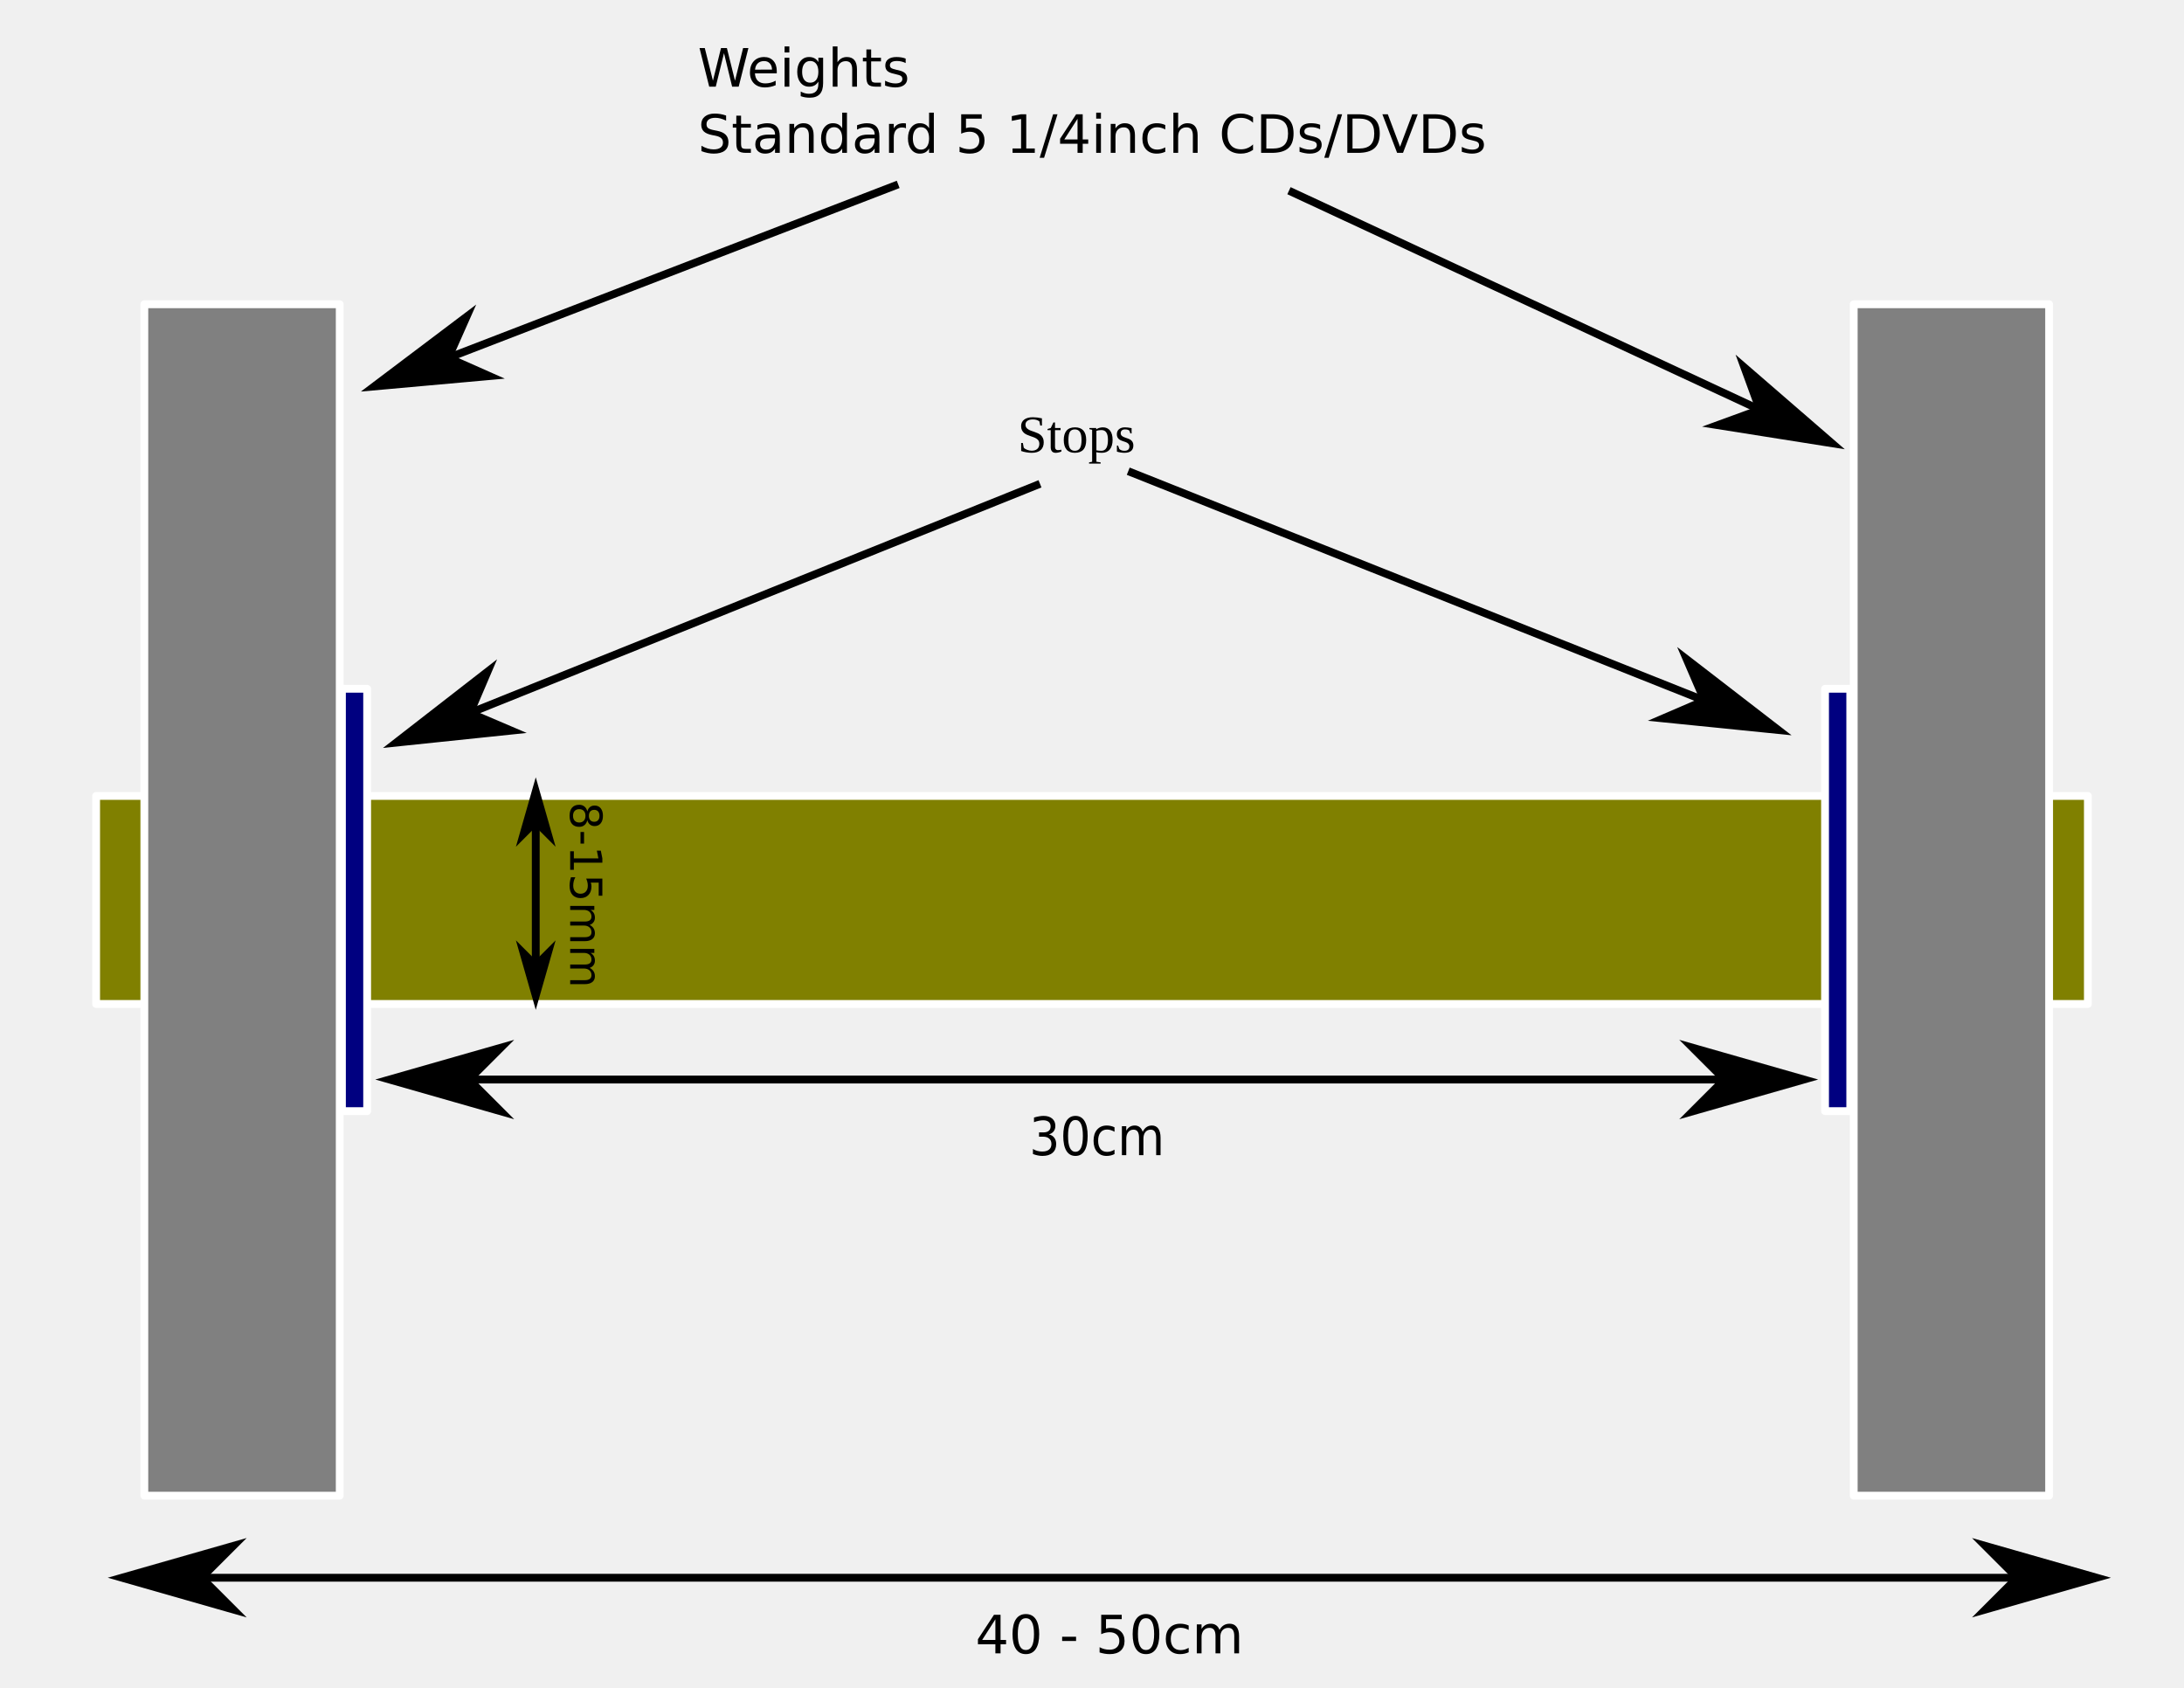
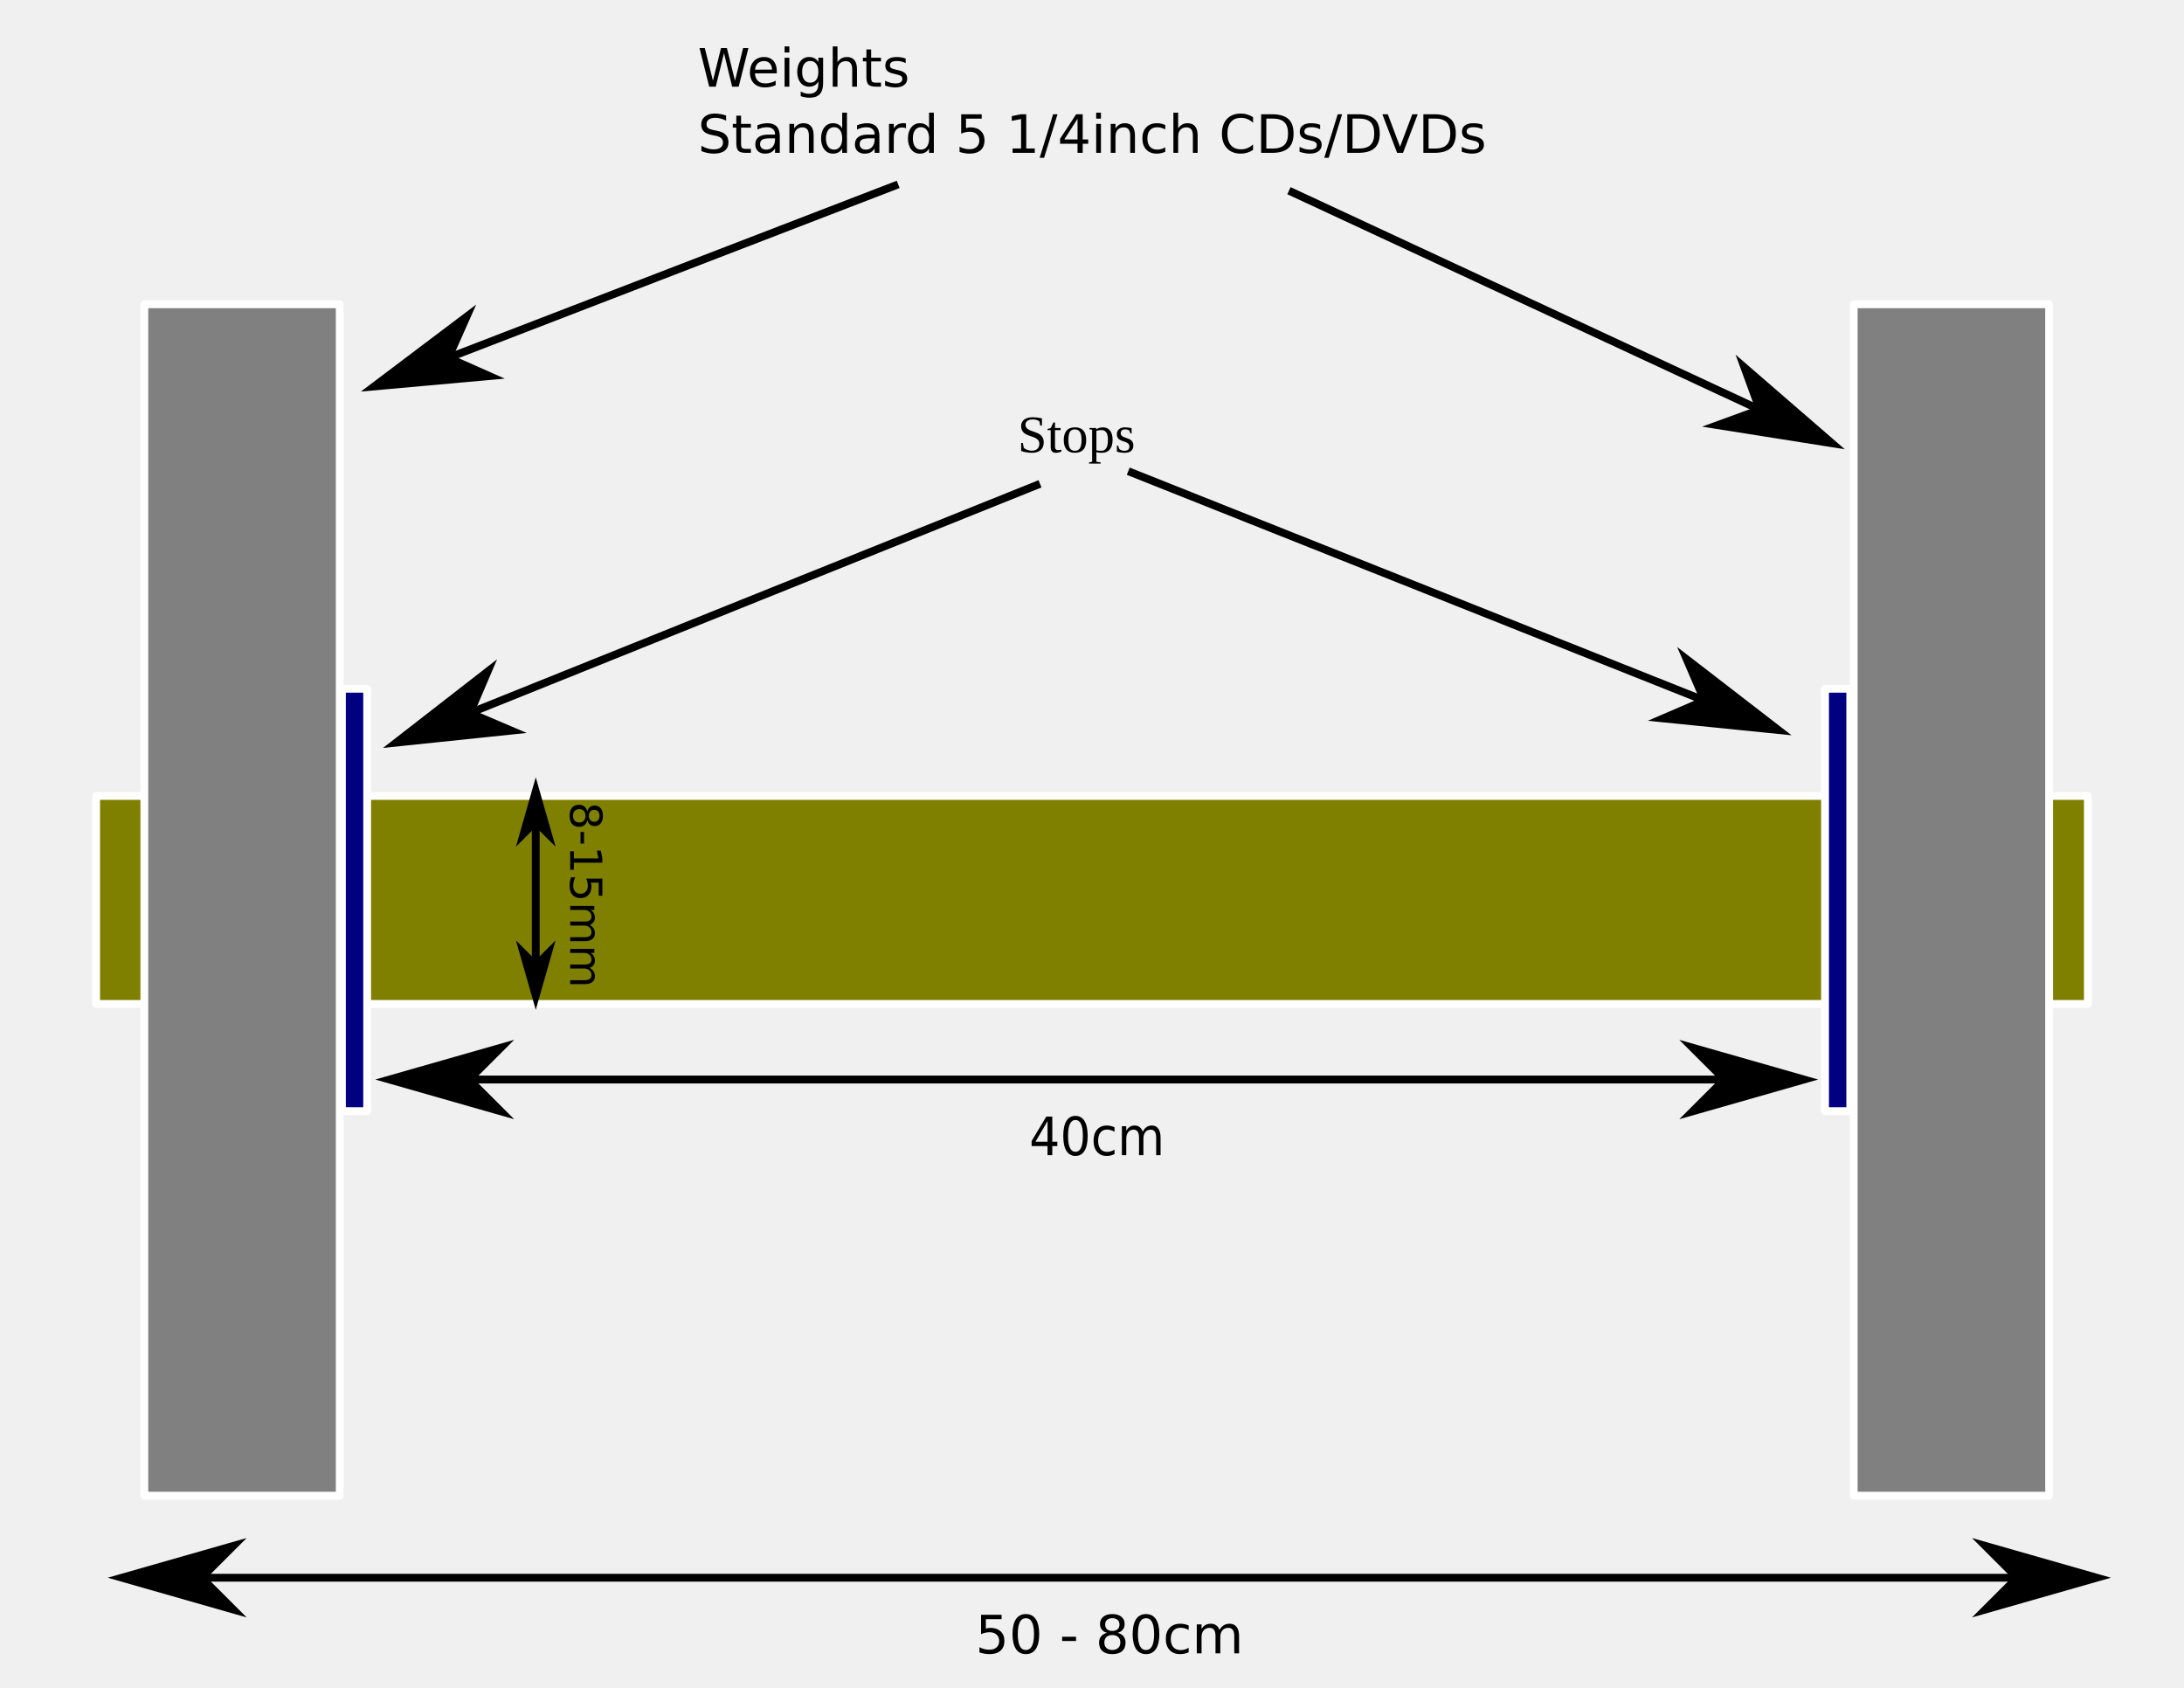
<svg xmlns="http://www.w3.org/2000/svg" width="990" height="765" id="svg2" version="1.0">
  <defs id="defs4">
    <marker orient="auto" refY="0.0" refX="0.0" id="Arrow1Mend" style="overflow:visible;">
      <path id="path2930" d="M 0.0,0.0 L 5.0,-5.0 L -12.5,0.0 L 5.0,5.0 L 0.0,0.0 z " style="fill-rule:evenodd;stroke:#000000;stroke-width:1.0pt;marker-start:none;" transform="scale(0.4) rotate(180) translate(10,0)" />
    </marker>
    <marker orient="auto" refY="0.0" refX="0.0" id="Arrow1Sstart" style="overflow:visible">
      <path id="path2927" d="M 0.0,0.0 L 5.0,-5.0 L -12.5,0.0 L 5.0,5.0 L 0.0,0.0 z " style="fill-rule:evenodd;stroke:#000000;stroke-width:1.0pt;marker-start:none" transform="scale(0.2) translate(6,0)" />
    </marker>
    <marker orient="auto" refY="0.0" refX="0.0" id="Arrow1Send" style="overflow:visible;">
      <path id="path2924" d="M 0.0,0.0 L 5.0,-5.0 L -12.5,0.0 L 5.0,5.0 L 0.0,0.0 z " style="fill-rule:evenodd;stroke:#000000;stroke-width:1.0pt;marker-start:none;" transform="scale(0.2) rotate(180) translate(6,0)" />
    </marker>
    <marker orient="auto" refY="0.0" refX="0.0" id="Arrow1Mstart" style="overflow:visible">
      <path id="path2933" d="M 0.0,0.0 L 5.0,-5.0 L -12.5,0.0 L 5.0,5.0 L 0.0,0.0 z " style="fill-rule:evenodd;stroke:#000000;stroke-width:1.0pt;marker-start:none" transform="scale(0.4) translate(10,0)" />
    </marker>
    <marker orient="auto" refY="0.0" refX="0.0" id="Arrow1Lend" style="overflow:visible;">
      <path id="path2936" d="M 0.0,0.0 L 5.0,-5.0 L -12.5,0.0 L 5.0,5.0 L 0.0,0.0 z " style="fill-rule:evenodd;stroke:#000000;stroke-width:1.0pt;marker-start:none;" transform="scale(0.8) rotate(180) translate(12.5,0)" />
    </marker>
    <marker orient="auto" refY="0.0" refX="0.0" id="Arrow1Lstart" style="overflow:visible">
      <path id="path2939" d="M 0.0,0.0 L 5.0,-5.0 L -12.5,0.0 L 5.0,5.0 L 0.0,0.0 z " style="fill-rule:evenodd;stroke:#000000;stroke-width:1.0pt;marker-start:none" transform="scale(0.8) translate(12.5,0)" />
    </marker>
  </defs>
  <g id="layer1">
    <rect style="fill:olive;fill-opacity:1;stroke:white;stroke-width:3.543;stroke-linejoin:round;stroke-miterlimit:4;stroke-dasharray:none;stroke-opacity:1" id="rect1872" width="902.857" height="94.286" x="43.571" y="360.757" />
    <rect style="fill:navy;fill-opacity:1;stroke:white;stroke-width:3.543;stroke-linejoin:round;stroke-miterlimit:4;stroke-dasharray:none;stroke-opacity:1" id="rect1874" width="11.429" height="191.429" x="155" y="312.185" />
    <rect style="fill:navy;fill-opacity:1;stroke:white;stroke-width:3.543;stroke-linejoin:round;stroke-miterlimit:4;stroke-dasharray:none;stroke-opacity:1" id="rect1876" width="11.429" height="191.429" x="827.286" y="312.185" />
    <path style="fill:none;fill-rule:evenodd;stroke:black;stroke-width:3.543;stroke-linecap:butt;stroke-linejoin:miter;stroke-opacity:1;stroke-miterlimit:4;stroke-dasharray:none;marker-start:none;marker-end:url(#Arrow1Lend)" d="M 471.429,219.286 L 180,336.429" id="path3012" />
    <path style="fill:none;fill-rule:evenodd;stroke:black;stroke-width:3.543;stroke-linecap:butt;stroke-linejoin:miter;stroke-opacity:1;stroke-miterlimit:4;stroke-dasharray:none;marker-end:url(#Arrow1Lend)" d="M 511.429,213.571 L 805.714,330.714" id="path3016" />
    <path style="fill:none;fill-rule:evenodd;stroke:black;stroke-width:3.543;stroke-linecap:butt;stroke-linejoin:miter;marker-end:url(#Arrow1Lend);stroke-miterlimit:4;stroke-dasharray:none;stroke-opacity:1" d="M 584.286,86.429 L 830,200.714" id="path3022" />
    <path style="fill:none;fill-rule:evenodd;stroke:black;stroke-width:3.543;stroke-linecap:butt;stroke-linejoin:miter;marker-end:url(#Arrow1Lend);stroke-miterlimit:4;stroke-dasharray:none;stroke-opacity:1" d="M 407.143,83.571 L 170,175" id="path3024" />
    <path style="fill:none;fill-rule:evenodd;stroke:black;stroke-width:3.543;stroke-linecap:butt;stroke-linejoin:miter;stroke-opacity:1;stroke-miterlimit:4;stroke-dasharray:none;marker-start:url(#Arrow1Mstart);marker-end:url(#Arrow1Mend);font-size:20" d="M 242.857,450.714 L 242.857,359.286" id="path3044" />
    <text xml:space="preserve" style="font-size:20px;font-style:normal;font-weight:normal;fill:black;fill-opacity:1;stroke:none;stroke-width:1px;stroke-linecap:butt;stroke-linejoin:miter;stroke-opacity:1;font-family:Bitstream Vera Sans" x="363.403" y="-258.465" id="text3050" transform="matrix(0,1,-1,0,0,0)">
      <tspan id="tspan3052" x="363.403" y="-258.465">8-15mm</tspan>
    </text>
  </g>
  <g id="layer2">
    <g id="g1910">
      <path id="path1878" d="M 176.992,489.286 C 817.294,489.286 817.294,489.286 817.294,489.286" style="fill:none;fill-rule:evenodd;stroke:black;stroke-width:3.543;stroke-linecap:butt;stroke-linejoin:miter;marker-start:url(#Arrow1Lstart);marker-end:url(#Arrow1Lend);stroke-miterlimit:4;stroke-dasharray:none;stroke-opacity:1" />
-       <text transform="scale(0.956408,1.045578)" id="text2948" y="500.748" x="487.82" style="font-size:22.954px;font-style:normal;font-variant:normal;font-weight:normal;font-stretch:normal;text-align:start;line-height:125%;writing-mode:lr-tb;text-anchor:start;fill:black;fill-opacity:1;stroke:none;stroke-width:1px;stroke-linecap:butt;stroke-linejoin:miter;stroke-opacity:1;font-family:Bitstream Vera Sans" xml:space="preserve">
-         <tspan y="500.748" x="487.82" id="tspan2950">30cm</tspan>
+       <text transform="scale(0.956408,1.045578)" id="text2948" y="500.748" x="487.82" style="font-size:22.954px;font-style:normal;font-variant:normal;font-weight:normal;font-stretch:normal;text-align:start;line-height:125%;writing-mode:lr-tb;text-anchor:start;fill:#000000;fill-opacity:1;stroke:none;stroke-width:1px;stroke-linecap:butt;stroke-linejoin:miter;stroke-opacity:1;font-family:Bitstream Vera Sans" xml:space="preserve">
+         <tspan y="500.748" x="487.82" id="tspan2950">40cm</tspan>
      </text>
    </g>
    <g id="g2978" transform="translate(0,544)">
      <path id="path2969" d="M 55.714,171.088 C 950,171.088 950,171.088 950,171.088" style="fill:none;fill-rule:evenodd;stroke:black;stroke-width:3.543;stroke-linecap:butt;stroke-linejoin:miter;marker-start:url(#Arrow1Lstart);marker-end:url(#Arrow1Lend);stroke-miterlimit:4;stroke-dasharray:none;stroke-opacity:1" />
-       <text id="text2971" y="205.374" x="442.125" style="font-size:24px;font-style:normal;font-variant:normal;font-weight:normal;font-stretch:normal;text-align:start;line-height:125%;writing-mode:lr-tb;text-anchor:start;fill:black;fill-opacity:1;stroke:none;stroke-width:1px;stroke-linecap:butt;stroke-linejoin:miter;stroke-opacity:1;font-family:Bitstream Vera Sans" xml:space="preserve">
-         <tspan y="205.374" x="442.125" id="tspan2973">40 - 50cm</tspan>
+       <text id="text2971" y="205.374" x="442.125" style="font-size:24px;font-style:normal;font-variant:normal;font-weight:normal;font-stretch:normal;text-align:start;line-height:125%;writing-mode:lr-tb;text-anchor:start;fill:#000000;fill-opacity:1;stroke:none;stroke-width:1px;stroke-linecap:butt;stroke-linejoin:miter;stroke-opacity:1;font-family:Bitstream Vera Sans" xml:space="preserve">
+         <tspan y="205.374" x="442.125" id="tspan2973">50 - 80cm</tspan>
      </text>
    </g>
    <rect style="fill:gray;fill-opacity:1;stroke:white;stroke-width:3.543;stroke-linejoin:round;stroke-miterlimit:4;stroke-dasharray:none;stroke-opacity:1" id="rect2983" width="88.571" height="540" x="65.429" y="137.9" />
    <rect style="fill:gray;fill-opacity:1;stroke:white;stroke-width:3.543;stroke-linejoin:round;stroke-miterlimit:4;stroke-dasharray:none;stroke-opacity:1" id="rect2985" width="88.571" height="540" x="840.286" y="137.9" />
    <text xml:space="preserve" style="font-size:24px;font-style:normal;font-variant:normal;font-weight:normal;font-stretch:normal;text-align:start;line-height:125%;writing-mode:lr-tb;text-anchor:start;fill:black;fill-opacity:1;stroke:none;stroke-width:1px;stroke-linecap:butt;stroke-linejoin:miter;stroke-opacity:1;font-family:Bitstream Vera Sans" x="316.295" y="39.286" id="text2998">
      <tspan x="316.295" y="39.286" id="tspan3002">Weights</tspan>
      <tspan x="316.295" y="69.286" id="tspan3006">Standard 5 1/4inch CDs/DVDs</tspan>
    </text>
    <text xml:space="preserve" style="font-size:24px" x="461.262" y="205" id="text3008">
      <tspan id="tspan3010" x="461.262" y="205">Stops</tspan>
    </text>
  </g>
</svg>
